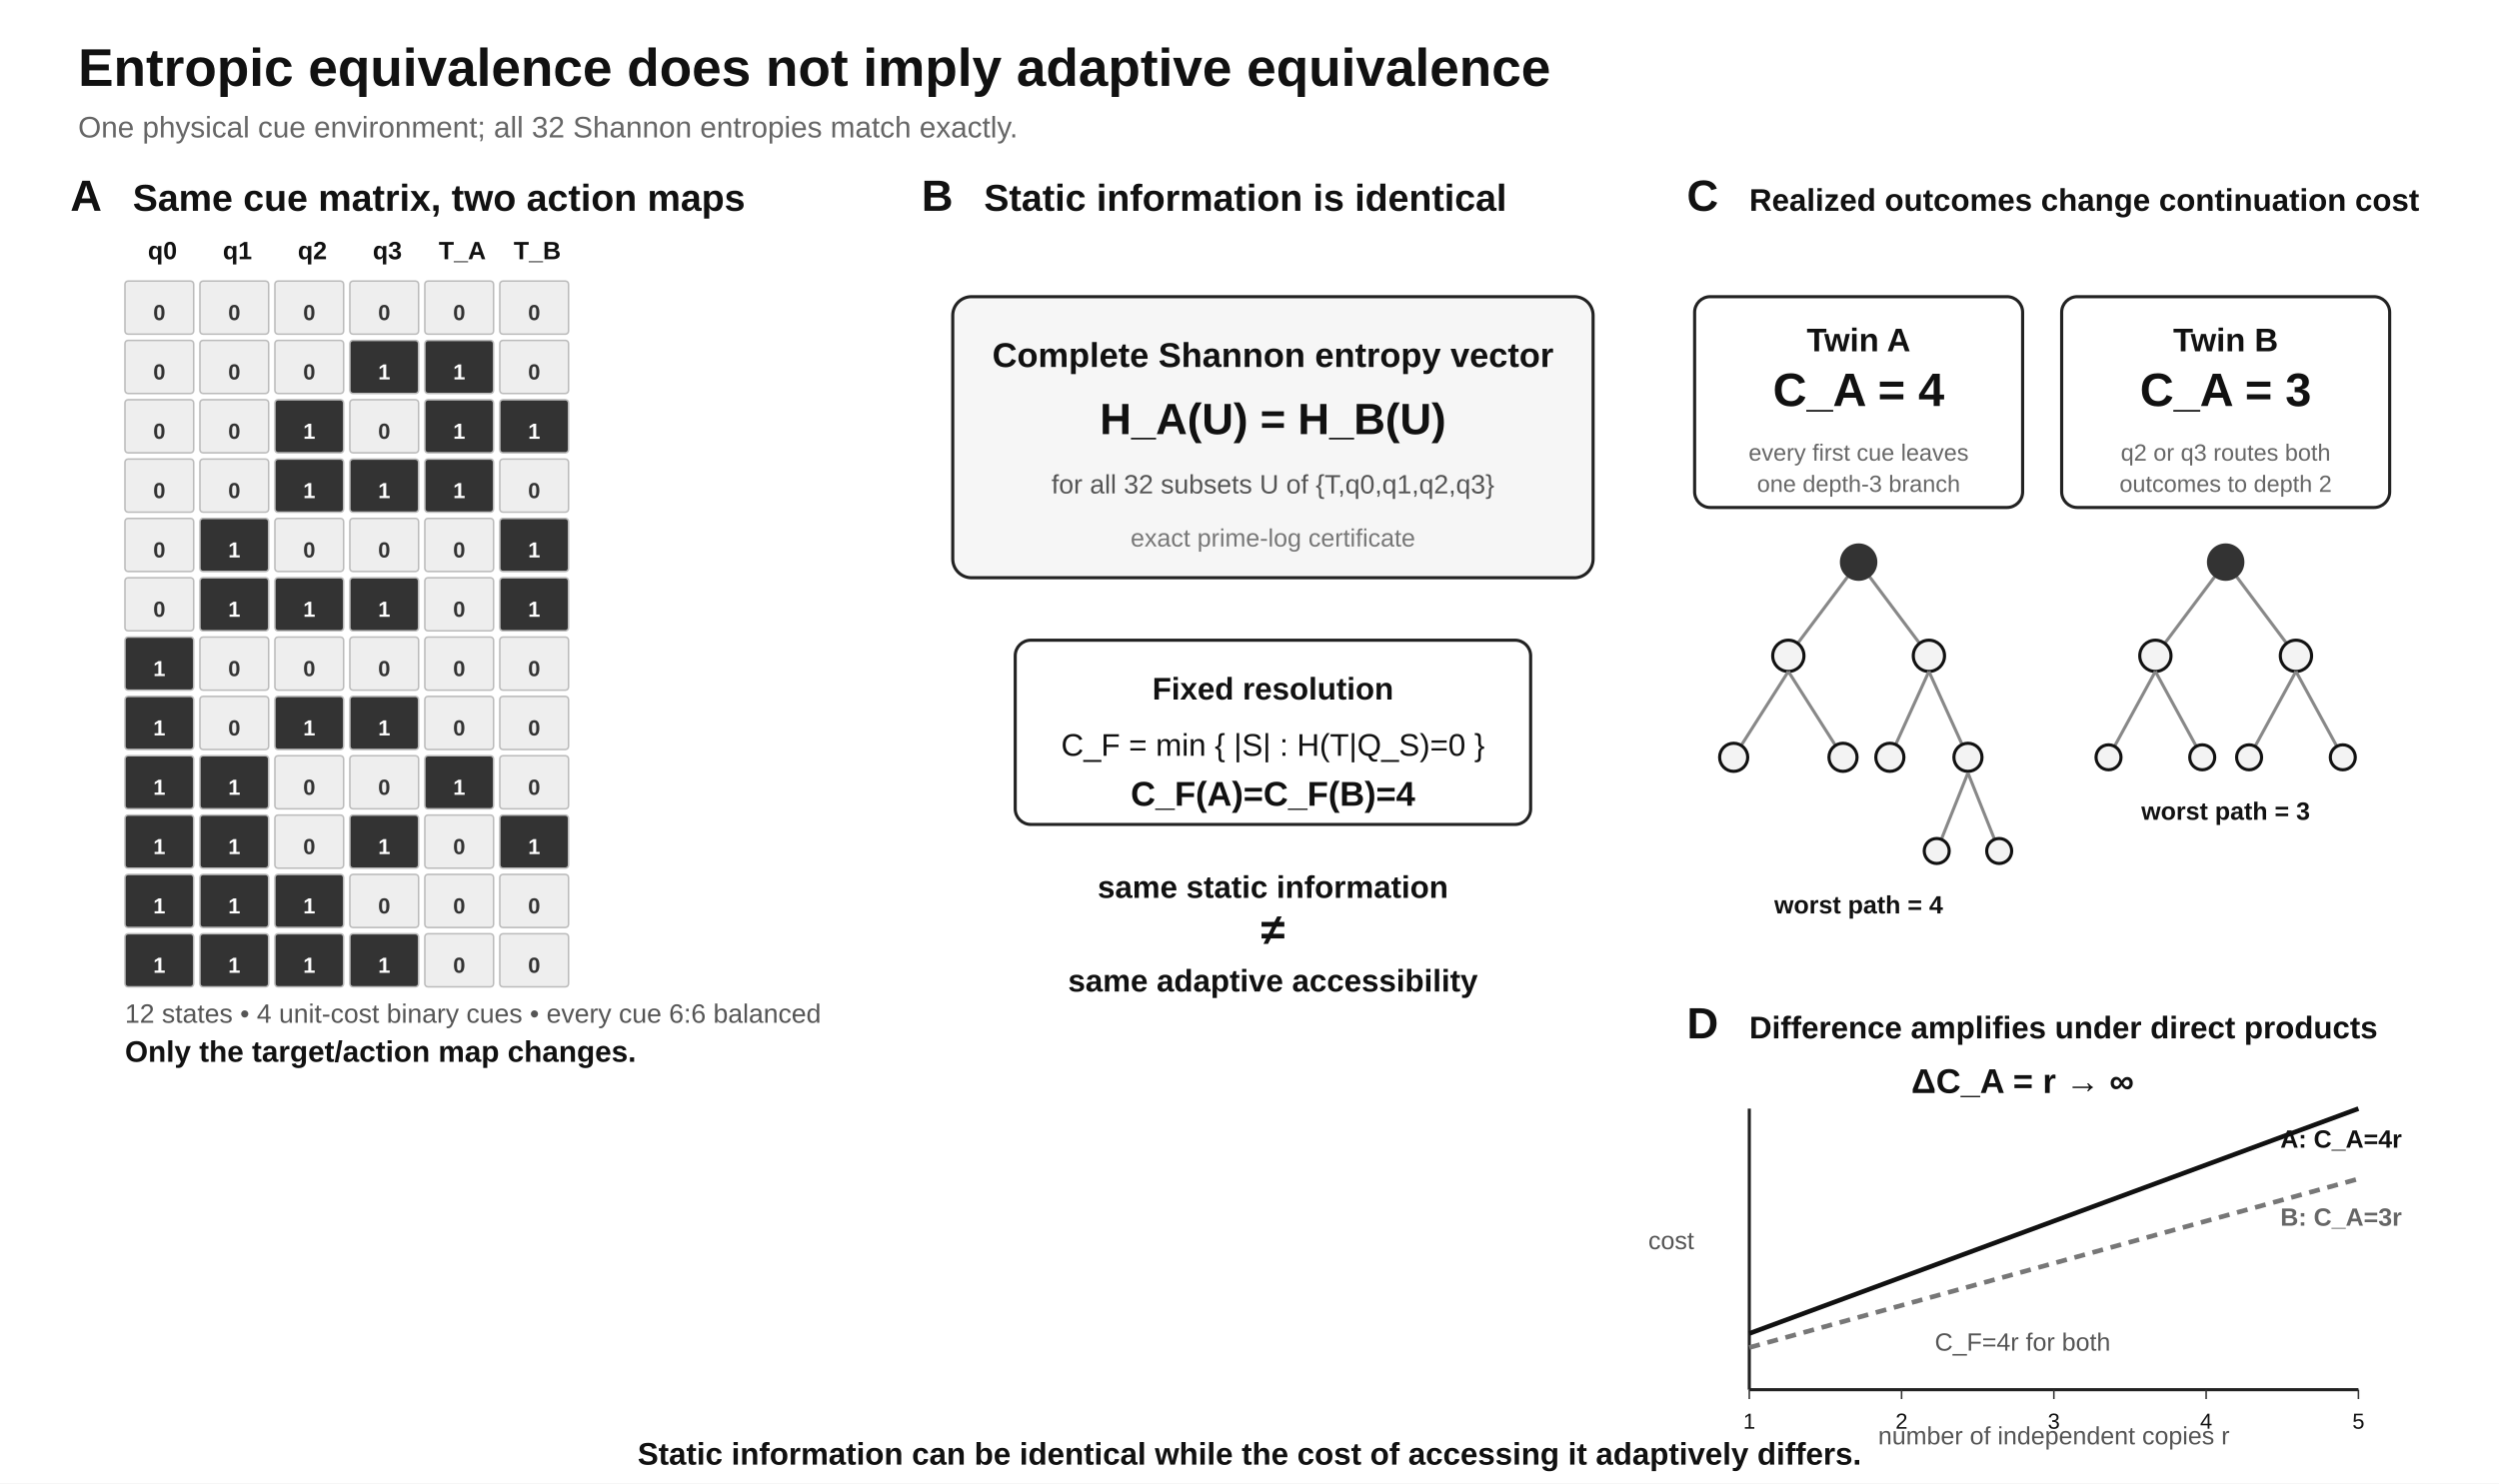
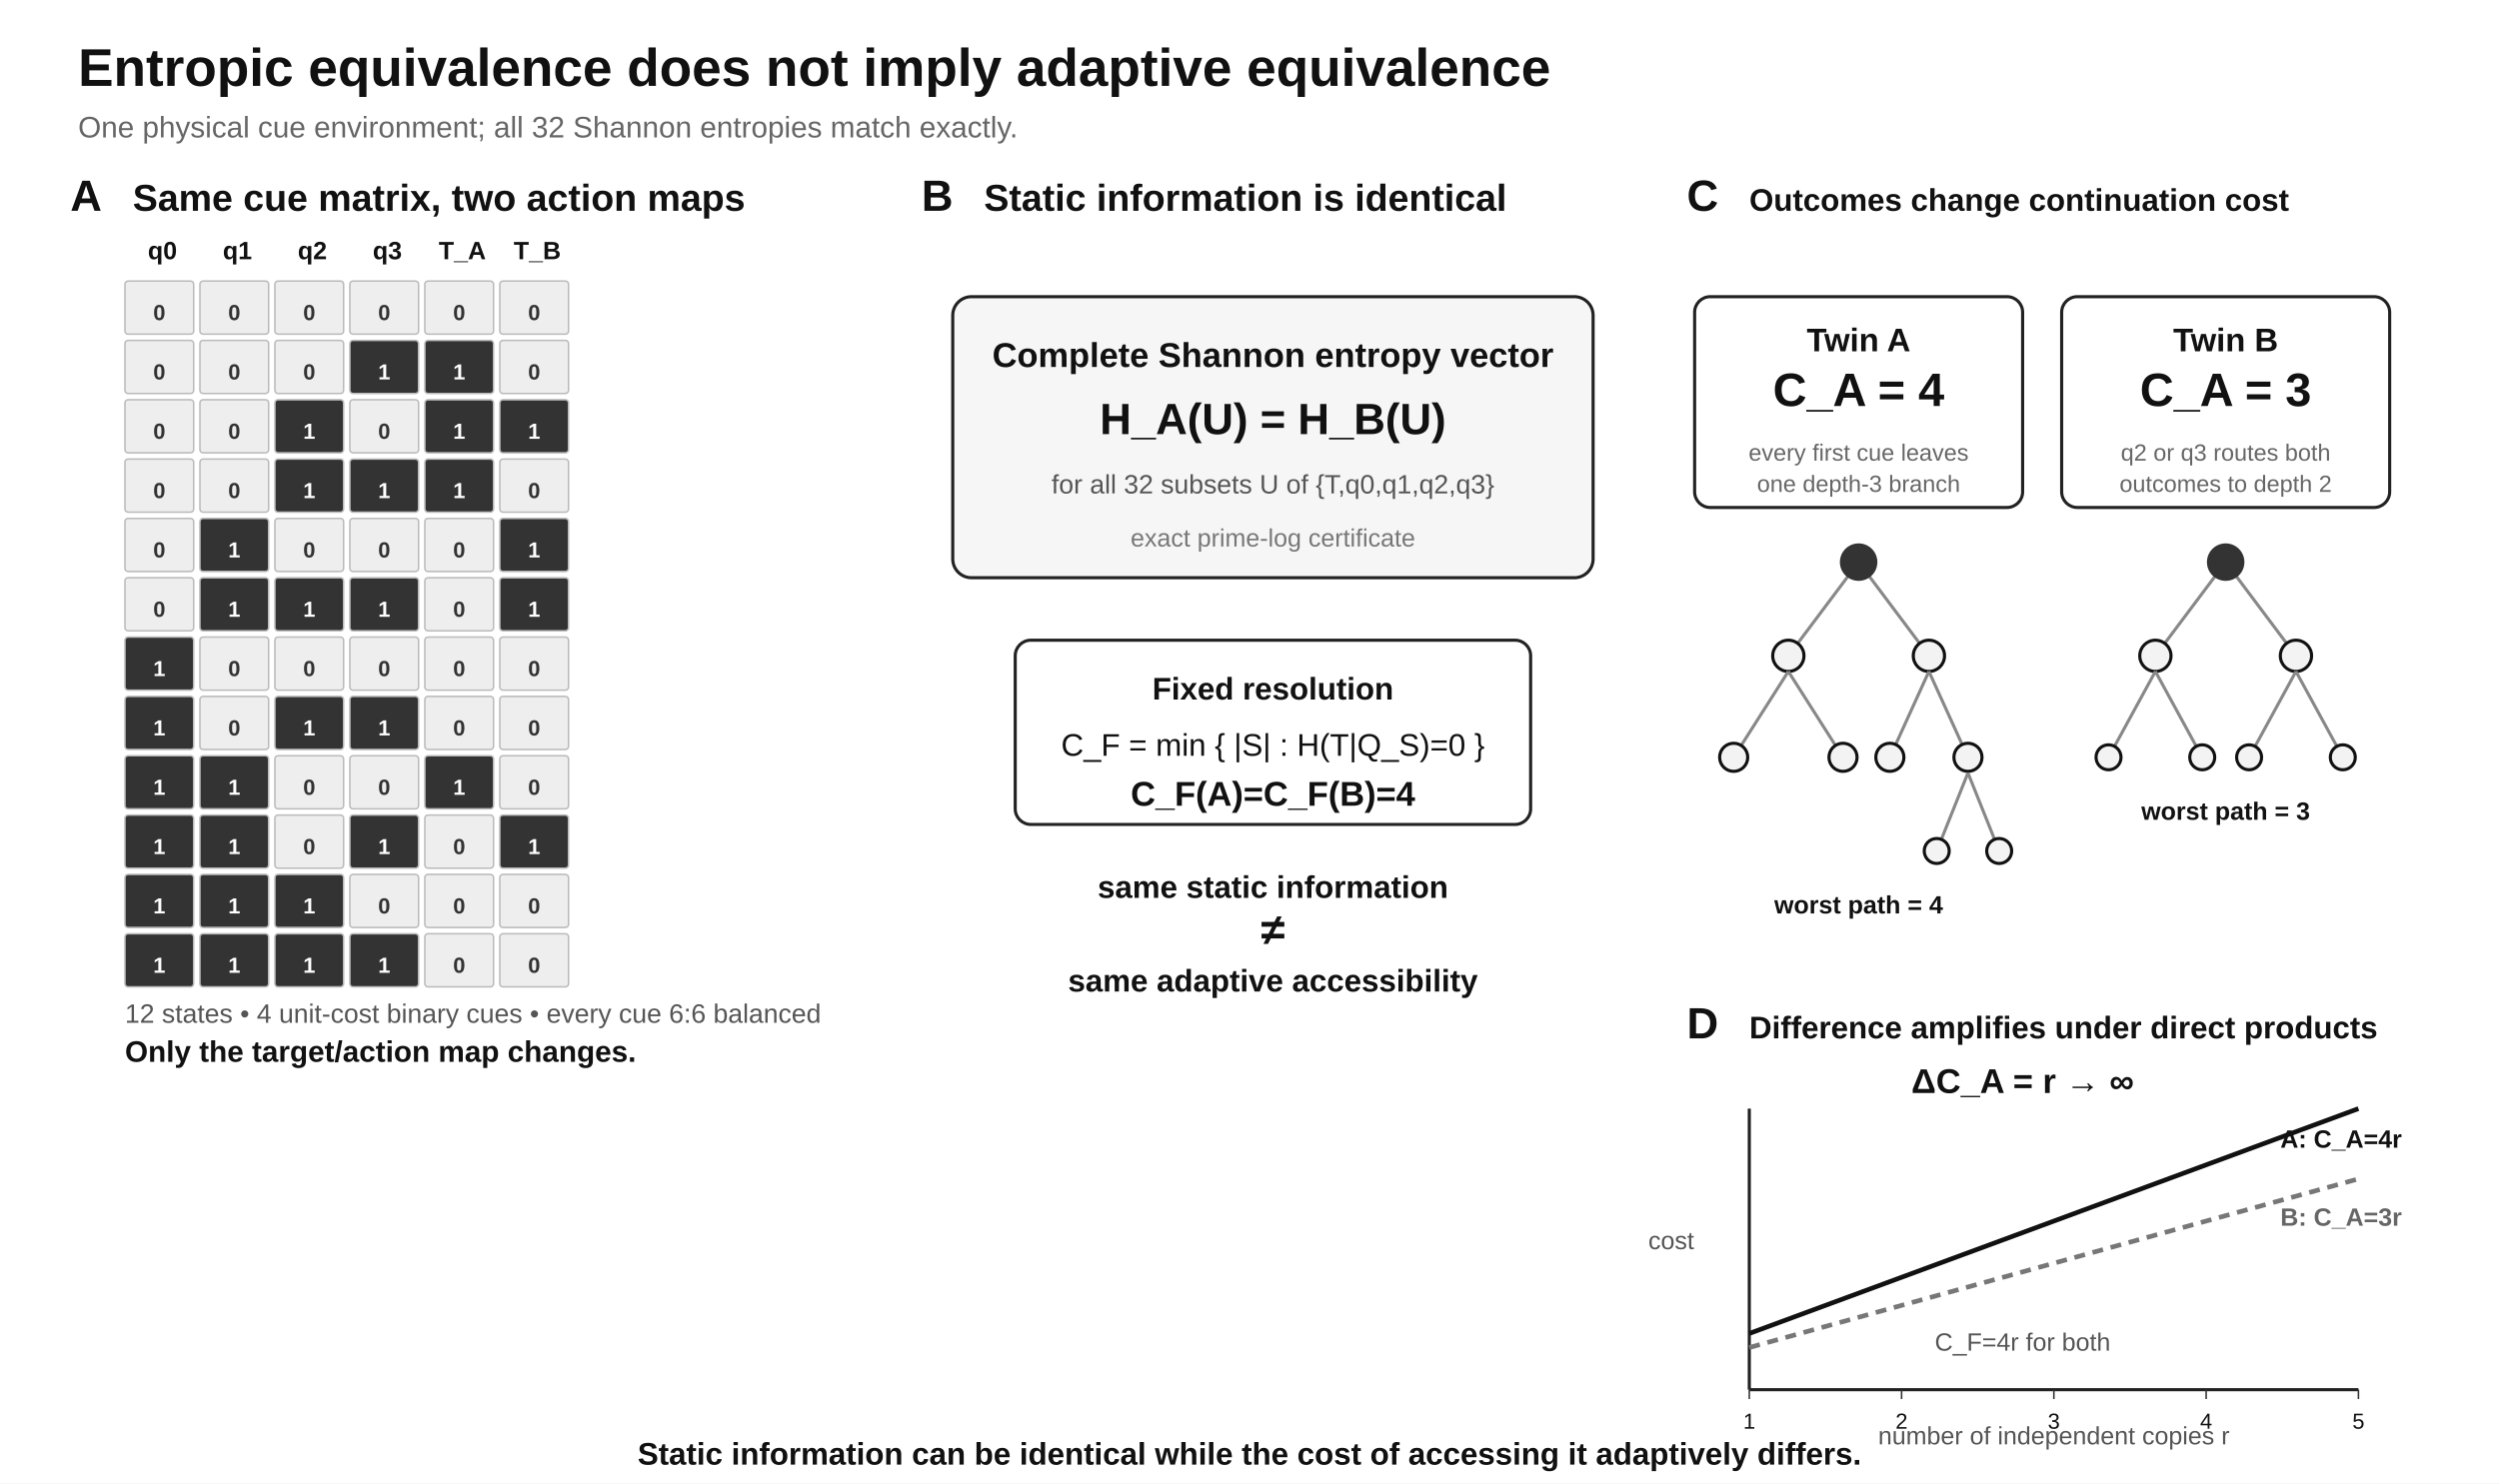
<svg xmlns="http://www.w3.org/2000/svg" width="1600" height="950" viewBox="0 0 1600 950">
  <rect x="0" y="0" width="1600" height="950" fill="#ffffff" />
  <style>text{font-family:Arial,Helvetica,sans-serif}</style>
  <text x="50" y="55" font-size="34" font-weight="bold" text-anchor="start" fill="#111111">Entropic equivalence does not imply adaptive equivalence</text>
  <text x="50" y="88" font-size="19" font-weight="normal" text-anchor="start" fill="#666666">One physical cue environment; all 32 Shannon entropies match exactly.</text>
  <text x="45" y="135" font-size="28" font-weight="bold" text-anchor="start" fill="#111111">A</text>
  <text x="85" y="135" font-size="24" font-weight="bold" text-anchor="start" fill="#111111">Same cue matrix, two action maps</text>
  <text x="104" y="166" font-size="16" font-weight="bold" text-anchor="middle" fill="#111111">q0</text>
  <text x="152" y="166" font-size="16" font-weight="bold" text-anchor="middle" fill="#111111">q1</text>
  <text x="200" y="166" font-size="16" font-weight="bold" text-anchor="middle" fill="#111111">q2</text>
  <text x="248" y="166" font-size="16" font-weight="bold" text-anchor="middle" fill="#111111">q3</text>
  <text x="296" y="166" font-size="16" font-weight="bold" text-anchor="middle" fill="#111111">T_A</text>
  <text x="344" y="166" font-size="16" font-weight="bold" text-anchor="middle" fill="#111111">T_B</text>
  <rect x="80" y="180" width="44" height="34" rx="2" fill="#eeeeee" stroke="#bbbbbb" stroke-width="1" />
  <text x="102" y="205" font-size="14" font-weight="bold" text-anchor="middle" fill="#333333">0</text>
  <rect x="128" y="180" width="44" height="34" rx="2" fill="#eeeeee" stroke="#bbbbbb" stroke-width="1" />
  <text x="150" y="205" font-size="14" font-weight="bold" text-anchor="middle" fill="#333333">0</text>
  <rect x="176" y="180" width="44" height="34" rx="2" fill="#eeeeee" stroke="#bbbbbb" stroke-width="1" />
  <text x="198" y="205" font-size="14" font-weight="bold" text-anchor="middle" fill="#333333">0</text>
  <rect x="224" y="180" width="44" height="34" rx="2" fill="#eeeeee" stroke="#bbbbbb" stroke-width="1" />
  <text x="246" y="205" font-size="14" font-weight="bold" text-anchor="middle" fill="#333333">0</text>
  <rect x="272" y="180" width="44" height="34" rx="2" fill="#eeeeee" stroke="#bbbbbb" stroke-width="1" />
  <text x="294" y="205" font-size="14" font-weight="bold" text-anchor="middle" fill="#333333">0</text>
  <rect x="320" y="180" width="44" height="34" rx="2" fill="#eeeeee" stroke="#bbbbbb" stroke-width="1" />
  <text x="342" y="205" font-size="14" font-weight="bold" text-anchor="middle" fill="#333333">0</text>
  <rect x="80" y="218" width="44" height="34" rx="2" fill="#eeeeee" stroke="#bbbbbb" stroke-width="1" />
  <text x="102" y="243" font-size="14" font-weight="bold" text-anchor="middle" fill="#333333">0</text>
  <rect x="128" y="218" width="44" height="34" rx="2" fill="#eeeeee" stroke="#bbbbbb" stroke-width="1" />
  <text x="150" y="243" font-size="14" font-weight="bold" text-anchor="middle" fill="#333333">0</text>
  <rect x="176" y="218" width="44" height="34" rx="2" fill="#eeeeee" stroke="#bbbbbb" stroke-width="1" />
  <text x="198" y="243" font-size="14" font-weight="bold" text-anchor="middle" fill="#333333">0</text>
  <rect x="224" y="218" width="44" height="34" rx="2" fill="#333333" stroke="#bbbbbb" stroke-width="1" />
  <text x="246" y="243" font-size="14" font-weight="bold" text-anchor="middle" fill="#ffffff">1</text>
  <rect x="272" y="218" width="44" height="34" rx="2" fill="#333333" stroke="#bbbbbb" stroke-width="1" />
  <text x="294" y="243" font-size="14" font-weight="bold" text-anchor="middle" fill="#ffffff">1</text>
  <rect x="320" y="218" width="44" height="34" rx="2" fill="#eeeeee" stroke="#bbbbbb" stroke-width="1" />
  <text x="342" y="243" font-size="14" font-weight="bold" text-anchor="middle" fill="#333333">0</text>
  <rect x="80" y="256" width="44" height="34" rx="2" fill="#eeeeee" stroke="#bbbbbb" stroke-width="1" />
  <text x="102" y="281" font-size="14" font-weight="bold" text-anchor="middle" fill="#333333">0</text>
  <rect x="128" y="256" width="44" height="34" rx="2" fill="#eeeeee" stroke="#bbbbbb" stroke-width="1" />
  <text x="150" y="281" font-size="14" font-weight="bold" text-anchor="middle" fill="#333333">0</text>
  <rect x="176" y="256" width="44" height="34" rx="2" fill="#333333" stroke="#bbbbbb" stroke-width="1" />
  <text x="198" y="281" font-size="14" font-weight="bold" text-anchor="middle" fill="#ffffff">1</text>
  <rect x="224" y="256" width="44" height="34" rx="2" fill="#eeeeee" stroke="#bbbbbb" stroke-width="1" />
  <text x="246" y="281" font-size="14" font-weight="bold" text-anchor="middle" fill="#333333">0</text>
  <rect x="272" y="256" width="44" height="34" rx="2" fill="#333333" stroke="#bbbbbb" stroke-width="1" />
  <text x="294" y="281" font-size="14" font-weight="bold" text-anchor="middle" fill="#ffffff">1</text>
  <rect x="320" y="256" width="44" height="34" rx="2" fill="#333333" stroke="#bbbbbb" stroke-width="1" />
  <text x="342" y="281" font-size="14" font-weight="bold" text-anchor="middle" fill="#ffffff">1</text>
  <rect x="80" y="294" width="44" height="34" rx="2" fill="#eeeeee" stroke="#bbbbbb" stroke-width="1" />
  <text x="102" y="319" font-size="14" font-weight="bold" text-anchor="middle" fill="#333333">0</text>
  <rect x="128" y="294" width="44" height="34" rx="2" fill="#eeeeee" stroke="#bbbbbb" stroke-width="1" />
  <text x="150" y="319" font-size="14" font-weight="bold" text-anchor="middle" fill="#333333">0</text>
  <rect x="176" y="294" width="44" height="34" rx="2" fill="#333333" stroke="#bbbbbb" stroke-width="1" />
  <text x="198" y="319" font-size="14" font-weight="bold" text-anchor="middle" fill="#ffffff">1</text>
  <rect x="224" y="294" width="44" height="34" rx="2" fill="#333333" stroke="#bbbbbb" stroke-width="1" />
  <text x="246" y="319" font-size="14" font-weight="bold" text-anchor="middle" fill="#ffffff">1</text>
  <rect x="272" y="294" width="44" height="34" rx="2" fill="#333333" stroke="#bbbbbb" stroke-width="1" />
  <text x="294" y="319" font-size="14" font-weight="bold" text-anchor="middle" fill="#ffffff">1</text>
  <rect x="320" y="294" width="44" height="34" rx="2" fill="#eeeeee" stroke="#bbbbbb" stroke-width="1" />
  <text x="342" y="319" font-size="14" font-weight="bold" text-anchor="middle" fill="#333333">0</text>
  <rect x="80" y="332" width="44" height="34" rx="2" fill="#eeeeee" stroke="#bbbbbb" stroke-width="1" />
  <text x="102" y="357" font-size="14" font-weight="bold" text-anchor="middle" fill="#333333">0</text>
  <rect x="128" y="332" width="44" height="34" rx="2" fill="#333333" stroke="#bbbbbb" stroke-width="1" />
  <text x="150" y="357" font-size="14" font-weight="bold" text-anchor="middle" fill="#ffffff">1</text>
  <rect x="176" y="332" width="44" height="34" rx="2" fill="#eeeeee" stroke="#bbbbbb" stroke-width="1" />
  <text x="198" y="357" font-size="14" font-weight="bold" text-anchor="middle" fill="#333333">0</text>
  <rect x="224" y="332" width="44" height="34" rx="2" fill="#eeeeee" stroke="#bbbbbb" stroke-width="1" />
  <text x="246" y="357" font-size="14" font-weight="bold" text-anchor="middle" fill="#333333">0</text>
  <rect x="272" y="332" width="44" height="34" rx="2" fill="#eeeeee" stroke="#bbbbbb" stroke-width="1" />
  <text x="294" y="357" font-size="14" font-weight="bold" text-anchor="middle" fill="#333333">0</text>
  <rect x="320" y="332" width="44" height="34" rx="2" fill="#333333" stroke="#bbbbbb" stroke-width="1" />
  <text x="342" y="357" font-size="14" font-weight="bold" text-anchor="middle" fill="#ffffff">1</text>
  <rect x="80" y="370" width="44" height="34" rx="2" fill="#eeeeee" stroke="#bbbbbb" stroke-width="1" />
  <text x="102" y="395" font-size="14" font-weight="bold" text-anchor="middle" fill="#333333">0</text>
  <rect x="128" y="370" width="44" height="34" rx="2" fill="#333333" stroke="#bbbbbb" stroke-width="1" />
  <text x="150" y="395" font-size="14" font-weight="bold" text-anchor="middle" fill="#ffffff">1</text>
  <rect x="176" y="370" width="44" height="34" rx="2" fill="#333333" stroke="#bbbbbb" stroke-width="1" />
  <text x="198" y="395" font-size="14" font-weight="bold" text-anchor="middle" fill="#ffffff">1</text>
  <rect x="224" y="370" width="44" height="34" rx="2" fill="#333333" stroke="#bbbbbb" stroke-width="1" />
  <text x="246" y="395" font-size="14" font-weight="bold" text-anchor="middle" fill="#ffffff">1</text>
  <rect x="272" y="370" width="44" height="34" rx="2" fill="#eeeeee" stroke="#bbbbbb" stroke-width="1" />
  <text x="294" y="395" font-size="14" font-weight="bold" text-anchor="middle" fill="#333333">0</text>
  <rect x="320" y="370" width="44" height="34" rx="2" fill="#333333" stroke="#bbbbbb" stroke-width="1" />
  <text x="342" y="395" font-size="14" font-weight="bold" text-anchor="middle" fill="#ffffff">1</text>
  <rect x="80" y="408" width="44" height="34" rx="2" fill="#333333" stroke="#bbbbbb" stroke-width="1" />
  <text x="102" y="433" font-size="14" font-weight="bold" text-anchor="middle" fill="#ffffff">1</text>
  <rect x="128" y="408" width="44" height="34" rx="2" fill="#eeeeee" stroke="#bbbbbb" stroke-width="1" />
  <text x="150" y="433" font-size="14" font-weight="bold" text-anchor="middle" fill="#333333">0</text>
  <rect x="176" y="408" width="44" height="34" rx="2" fill="#eeeeee" stroke="#bbbbbb" stroke-width="1" />
  <text x="198" y="433" font-size="14" font-weight="bold" text-anchor="middle" fill="#333333">0</text>
  <rect x="224" y="408" width="44" height="34" rx="2" fill="#eeeeee" stroke="#bbbbbb" stroke-width="1" />
  <text x="246" y="433" font-size="14" font-weight="bold" text-anchor="middle" fill="#333333">0</text>
  <rect x="272" y="408" width="44" height="34" rx="2" fill="#eeeeee" stroke="#bbbbbb" stroke-width="1" />
  <text x="294" y="433" font-size="14" font-weight="bold" text-anchor="middle" fill="#333333">0</text>
  <rect x="320" y="408" width="44" height="34" rx="2" fill="#eeeeee" stroke="#bbbbbb" stroke-width="1" />
  <text x="342" y="433" font-size="14" font-weight="bold" text-anchor="middle" fill="#333333">0</text>
  <rect x="80" y="446" width="44" height="34" rx="2" fill="#333333" stroke="#bbbbbb" stroke-width="1" />
  <text x="102" y="471" font-size="14" font-weight="bold" text-anchor="middle" fill="#ffffff">1</text>
  <rect x="128" y="446" width="44" height="34" rx="2" fill="#eeeeee" stroke="#bbbbbb" stroke-width="1" />
  <text x="150" y="471" font-size="14" font-weight="bold" text-anchor="middle" fill="#333333">0</text>
  <rect x="176" y="446" width="44" height="34" rx="2" fill="#333333" stroke="#bbbbbb" stroke-width="1" />
  <text x="198" y="471" font-size="14" font-weight="bold" text-anchor="middle" fill="#ffffff">1</text>
  <rect x="224" y="446" width="44" height="34" rx="2" fill="#333333" stroke="#bbbbbb" stroke-width="1" />
  <text x="246" y="471" font-size="14" font-weight="bold" text-anchor="middle" fill="#ffffff">1</text>
  <rect x="272" y="446" width="44" height="34" rx="2" fill="#eeeeee" stroke="#bbbbbb" stroke-width="1" />
  <text x="294" y="471" font-size="14" font-weight="bold" text-anchor="middle" fill="#333333">0</text>
  <rect x="320" y="446" width="44" height="34" rx="2" fill="#eeeeee" stroke="#bbbbbb" stroke-width="1" />
  <text x="342" y="471" font-size="14" font-weight="bold" text-anchor="middle" fill="#333333">0</text>
  <rect x="80" y="484" width="44" height="34" rx="2" fill="#333333" stroke="#bbbbbb" stroke-width="1" />
  <text x="102" y="509" font-size="14" font-weight="bold" text-anchor="middle" fill="#ffffff">1</text>
  <rect x="128" y="484" width="44" height="34" rx="2" fill="#333333" stroke="#bbbbbb" stroke-width="1" />
  <text x="150" y="509" font-size="14" font-weight="bold" text-anchor="middle" fill="#ffffff">1</text>
  <rect x="176" y="484" width="44" height="34" rx="2" fill="#eeeeee" stroke="#bbbbbb" stroke-width="1" />
  <text x="198" y="509" font-size="14" font-weight="bold" text-anchor="middle" fill="#333333">0</text>
  <rect x="224" y="484" width="44" height="34" rx="2" fill="#eeeeee" stroke="#bbbbbb" stroke-width="1" />
  <text x="246" y="509" font-size="14" font-weight="bold" text-anchor="middle" fill="#333333">0</text>
  <rect x="272" y="484" width="44" height="34" rx="2" fill="#333333" stroke="#bbbbbb" stroke-width="1" />
  <text x="294" y="509" font-size="14" font-weight="bold" text-anchor="middle" fill="#ffffff">1</text>
  <rect x="320" y="484" width="44" height="34" rx="2" fill="#eeeeee" stroke="#bbbbbb" stroke-width="1" />
  <text x="342" y="509" font-size="14" font-weight="bold" text-anchor="middle" fill="#333333">0</text>
  <rect x="80" y="522" width="44" height="34" rx="2" fill="#333333" stroke="#bbbbbb" stroke-width="1" />
  <text x="102" y="547" font-size="14" font-weight="bold" text-anchor="middle" fill="#ffffff">1</text>
  <rect x="128" y="522" width="44" height="34" rx="2" fill="#333333" stroke="#bbbbbb" stroke-width="1" />
  <text x="150" y="547" font-size="14" font-weight="bold" text-anchor="middle" fill="#ffffff">1</text>
  <rect x="176" y="522" width="44" height="34" rx="2" fill="#eeeeee" stroke="#bbbbbb" stroke-width="1" />
  <text x="198" y="547" font-size="14" font-weight="bold" text-anchor="middle" fill="#333333">0</text>
  <rect x="224" y="522" width="44" height="34" rx="2" fill="#333333" stroke="#bbbbbb" stroke-width="1" />
  <text x="246" y="547" font-size="14" font-weight="bold" text-anchor="middle" fill="#ffffff">1</text>
  <rect x="272" y="522" width="44" height="34" rx="2" fill="#eeeeee" stroke="#bbbbbb" stroke-width="1" />
  <text x="294" y="547" font-size="14" font-weight="bold" text-anchor="middle" fill="#333333">0</text>
  <rect x="320" y="522" width="44" height="34" rx="2" fill="#333333" stroke="#bbbbbb" stroke-width="1" />
  <text x="342" y="547" font-size="14" font-weight="bold" text-anchor="middle" fill="#ffffff">1</text>
  <rect x="80" y="560" width="44" height="34" rx="2" fill="#333333" stroke="#bbbbbb" stroke-width="1" />
  <text x="102" y="585" font-size="14" font-weight="bold" text-anchor="middle" fill="#ffffff">1</text>
  <rect x="128" y="560" width="44" height="34" rx="2" fill="#333333" stroke="#bbbbbb" stroke-width="1" />
  <text x="150" y="585" font-size="14" font-weight="bold" text-anchor="middle" fill="#ffffff">1</text>
  <rect x="176" y="560" width="44" height="34" rx="2" fill="#333333" stroke="#bbbbbb" stroke-width="1" />
  <text x="198" y="585" font-size="14" font-weight="bold" text-anchor="middle" fill="#ffffff">1</text>
  <rect x="224" y="560" width="44" height="34" rx="2" fill="#eeeeee" stroke="#bbbbbb" stroke-width="1" />
  <text x="246" y="585" font-size="14" font-weight="bold" text-anchor="middle" fill="#333333">0</text>
  <rect x="272" y="560" width="44" height="34" rx="2" fill="#eeeeee" stroke="#bbbbbb" stroke-width="1" />
  <text x="294" y="585" font-size="14" font-weight="bold" text-anchor="middle" fill="#333333">0</text>
  <rect x="320" y="560" width="44" height="34" rx="2" fill="#eeeeee" stroke="#bbbbbb" stroke-width="1" />
  <text x="342" y="585" font-size="14" font-weight="bold" text-anchor="middle" fill="#333333">0</text>
  <rect x="80" y="598" width="44" height="34" rx="2" fill="#333333" stroke="#bbbbbb" stroke-width="1" />
  <text x="102" y="623" font-size="14" font-weight="bold" text-anchor="middle" fill="#ffffff">1</text>
  <rect x="128" y="598" width="44" height="34" rx="2" fill="#333333" stroke="#bbbbbb" stroke-width="1" />
  <text x="150" y="623" font-size="14" font-weight="bold" text-anchor="middle" fill="#ffffff">1</text>
  <rect x="176" y="598" width="44" height="34" rx="2" fill="#333333" stroke="#bbbbbb" stroke-width="1" />
  <text x="198" y="623" font-size="14" font-weight="bold" text-anchor="middle" fill="#ffffff">1</text>
  <rect x="224" y="598" width="44" height="34" rx="2" fill="#333333" stroke="#bbbbbb" stroke-width="1" />
  <text x="246" y="623" font-size="14" font-weight="bold" text-anchor="middle" fill="#ffffff">1</text>
  <rect x="272" y="598" width="44" height="34" rx="2" fill="#eeeeee" stroke="#bbbbbb" stroke-width="1" />
  <text x="294" y="623" font-size="14" font-weight="bold" text-anchor="middle" fill="#333333">0</text>
  <rect x="320" y="598" width="44" height="34" rx="2" fill="#eeeeee" stroke="#bbbbbb" stroke-width="1" />
  <text x="342" y="623" font-size="14" font-weight="bold" text-anchor="middle" fill="#333333">0</text>
  <text x="80" y="655" font-size="17" font-weight="normal" text-anchor="start" fill="#555555">12 states • 4 unit-cost binary cues • every cue 6:6 balanced</text>
  <text x="80" y="680" font-size="19" font-weight="bold" text-anchor="start" fill="#111111">Only the target/action map changes.</text>
  <text x="590" y="135" font-size="28" font-weight="bold" text-anchor="start" fill="#111111">B</text>
  <text x="630" y="135" font-size="24" font-weight="bold" text-anchor="start" fill="#111111">Static information is identical</text>
  <rect x="610" y="190" width="410" height="180" rx="12" fill="#f6f6f6" stroke="#222222" stroke-width="2" />
  <text x="815" y="235" font-size="22" font-weight="bold" text-anchor="middle" fill="#111111">Complete Shannon entropy vector</text>
  <text x="815" y="278" font-size="28" font-weight="bold" text-anchor="middle" fill="#111111">H_A(U) = H_B(U)</text>
  <text x="815" y="316" font-size="17" font-weight="normal" text-anchor="middle" fill="#555555">for all 32 subsets U of {T,q0,q1,q2,q3}</text>
  <text x="815" y="350" font-size="16" font-weight="normal" text-anchor="middle" fill="#777777">exact prime-log certificate</text>
  <rect x="650" y="410" width="330" height="118" rx="10" fill="#ffffff" stroke="#222222" stroke-width="2" />
  <text x="815" y="448" font-size="20" font-weight="bold" text-anchor="middle" fill="#111111">Fixed resolution</text>
  <text x="815" y="484" font-size="20" font-weight="normal" text-anchor="middle" fill="#111111">C_F = min { |S| : H(T|Q_S)=0 }</text>
  <text x="815" y="516" font-size="22" font-weight="bold" text-anchor="middle" fill="#111111">C_F(A)=C_F(B)=4</text>
  <text x="815" y="575" font-size="20" font-weight="bold" text-anchor="middle" fill="#111111">same static information</text>
  <text x="815" y="605" font-size="28" font-weight="bold" text-anchor="middle" fill="#111111">≠</text>
  <text x="815" y="635" font-size="20" font-weight="bold" text-anchor="middle" fill="#111111">same adaptive accessibility</text>
  <text x="1080" y="135" font-size="28" font-weight="bold" text-anchor="start" fill="#111111">C</text>
-   <text x="1120" y="135" font-size="20" font-weight="bold" text-anchor="start" fill="#111111">Realized outcomes change continuation cost</text>
+   <text x="1120" y="135" font-size="20" font-weight="bold" text-anchor="start" fill="#111111">Outcomes change continuation cost</text>
  <rect x="1085" y="190" width="210" height="135" rx="10" fill="#ffffff" stroke="#222222" stroke-width="2" />
  <rect x="1320" y="190" width="210" height="135" rx="10" fill="#ffffff" stroke="#222222" stroke-width="2" />
  <text x="1190" y="225" font-size="21" font-weight="bold" text-anchor="middle" fill="#111111">Twin A</text>
  <text x="1425" y="225" font-size="21" font-weight="bold" text-anchor="middle" fill="#111111">Twin B</text>
  <text x="1190" y="260" font-size="30" font-weight="bold" text-anchor="middle" fill="#111111">C_A = 4</text>
  <text x="1425" y="260" font-size="30" font-weight="bold" text-anchor="middle" fill="#111111">C_A = 3</text>
  <text x="1190" y="295" font-size="15" font-weight="normal" text-anchor="middle" fill="#666666">every first cue leaves</text>
  <text x="1190" y="315" font-size="15" font-weight="normal" text-anchor="middle" fill="#666666">one depth-3 branch</text>
  <text x="1425" y="295" font-size="15" font-weight="normal" text-anchor="middle" fill="#666666">q2 or q3 routes both</text>
  <text x="1425" y="315" font-size="15" font-weight="normal" text-anchor="middle" fill="#666666">outcomes to depth 2</text>
  <line x1="1190" y1="360" x2="1145" y2="420" stroke="#888888" stroke-width="2" />
  <line x1="1190" y1="360" x2="1235" y2="420" stroke="#888888" stroke-width="2" />
  <circle cx="1190" cy="360" r="11" fill="#333333" stroke="#333333" stroke-width="2" />
  <circle cx="1145" cy="420" r="10" fill="#f3f3f3" stroke="#111111" stroke-width="2" />
  <circle cx="1235" cy="420" r="10" fill="#f3f3f3" stroke="#111111" stroke-width="2" />
  <line x1="1145" y1="430" x2="1110" y2="485" stroke="#888888" stroke-width="2" />
  <line x1="1145" y1="430" x2="1180" y2="485" stroke="#888888" stroke-width="2" />
  <circle cx="1110" cy="485" r="9" fill="#f3f3f3" stroke="#111111" stroke-width="2" />
  <circle cx="1180" cy="485" r="9" fill="#f3f3f3" stroke="#111111" stroke-width="2" />
  <line x1="1235" y1="430" x2="1210" y2="485" stroke="#888888" stroke-width="2" />
  <line x1="1235" y1="430" x2="1260" y2="485" stroke="#888888" stroke-width="2" />
  <circle cx="1210" cy="485" r="9" fill="#f3f3f3" stroke="#111111" stroke-width="2" />
  <circle cx="1260" cy="485" r="9" fill="#f3f3f3" stroke="#111111" stroke-width="2" />
  <line x1="1260" y1="495" x2="1240" y2="545" stroke="#888888" stroke-width="2" />
  <line x1="1260" y1="495" x2="1280" y2="545" stroke="#888888" stroke-width="2" />
  <circle cx="1240" cy="545" r="8" fill="#f3f3f3" stroke="#111111" stroke-width="2" />
  <circle cx="1280" cy="545" r="8" fill="#f3f3f3" stroke="#111111" stroke-width="2" />
  <text x="1190" y="585" font-size="16" font-weight="bold" text-anchor="middle" fill="#111111">worst path = 4</text>
  <line x1="1425" y1="360" x2="1380" y2="420" stroke="#888888" stroke-width="2" />
  <line x1="1425" y1="360" x2="1470" y2="420" stroke="#888888" stroke-width="2" />
  <circle cx="1425" cy="360" r="11" fill="#333333" stroke="#333333" stroke-width="2" />
  <circle cx="1380" cy="420" r="10" fill="#f3f3f3" stroke="#111111" stroke-width="2" />
  <circle cx="1470" cy="420" r="10" fill="#f3f3f3" stroke="#111111" stroke-width="2" />
  <line x1="1380" y1="430" x2="1350" y2="485" stroke="#888888" stroke-width="2" />
  <line x1="1380" y1="430" x2="1410" y2="485" stroke="#888888" stroke-width="2" />
  <line x1="1470" y1="430" x2="1440" y2="485" stroke="#888888" stroke-width="2" />
  <line x1="1470" y1="430" x2="1500" y2="485" stroke="#888888" stroke-width="2" />
  <circle cx="1350" cy="485" r="8" fill="#f3f3f3" stroke="#111111" stroke-width="2" />
  <circle cx="1410" cy="485" r="8" fill="#f3f3f3" stroke="#111111" stroke-width="2" />
  <circle cx="1440" cy="485" r="8" fill="#f3f3f3" stroke="#111111" stroke-width="2" />
  <circle cx="1500" cy="485" r="8" fill="#f3f3f3" stroke="#111111" stroke-width="2" />
  <text x="1425" y="525" font-size="16" font-weight="bold" text-anchor="middle" fill="#111111">worst path = 3</text>
  <text x="1080" y="665" font-size="28" font-weight="bold" text-anchor="start" fill="#111111">D</text>
  <text x="1120" y="665" font-size="20" font-weight="bold" text-anchor="start" fill="#111111">Difference amplifies under direct products</text>
  <line x1="1120" y1="890" x2="1510" y2="890" stroke="#222222" stroke-width="2" />
  <line x1="1120" y1="890" x2="1120" y2="710" stroke="#222222" stroke-width="2" />
  <text x="1315" y="925" font-size="16" font-weight="normal" text-anchor="middle" fill="#555555">number of independent copies r</text>
  <text x="1070" y="800" font-size="16" font-weight="normal" text-anchor="middle" fill="#555555">cost</text>
  <line x1="1120" y1="890" x2="1120" y2="896" stroke="#333333" stroke-width="1" />
  <text x="1120" y="915" font-size="14" font-weight="normal" text-anchor="middle" fill="#111111">1</text>
  <line x1="1217.5" y1="890" x2="1217.5" y2="896" stroke="#333333" stroke-width="1" />
  <text x="1217.5" y="915" font-size="14" font-weight="normal" text-anchor="middle" fill="#111111">2</text>
  <line x1="1315" y1="890" x2="1315" y2="896" stroke="#333333" stroke-width="1" />
  <text x="1315" y="915" font-size="14" font-weight="normal" text-anchor="middle" fill="#111111">3</text>
  <line x1="1412.5" y1="890" x2="1412.5" y2="896" stroke="#333333" stroke-width="1" />
  <text x="1412.5" y="915" font-size="14" font-weight="normal" text-anchor="middle" fill="#111111">4</text>
  <line x1="1510" y1="890" x2="1510" y2="896" stroke="#333333" stroke-width="1" />
  <text x="1510" y="915" font-size="14" font-weight="normal" text-anchor="middle" fill="#111111">5</text>
  <polyline points="1120,854 1217.5,818 1315,782 1412.5,746 1510,710" fill="none" stroke="#111111" stroke-width="3" />
  <polyline points="1120,863 1217.5,836 1315,809 1412.5,782 1510,755" fill="none" stroke="#777777" stroke-width="3" stroke-dasharray="7 5" />
  <text x="1460" y="735" font-size="16" font-weight="bold" text-anchor="start" fill="#111111">A: C_A=4r</text>
  <text x="1460" y="785" font-size="16" font-weight="bold" text-anchor="start" fill="#666666">B: C_A=3r</text>
  <text x="1295" y="865" font-size="16" font-weight="normal" text-anchor="middle" fill="#555555">C_F=4r for both</text>
  <text x="1295" y="700" font-size="22" font-weight="bold" text-anchor="middle" fill="#111111">ΔC_A = r → ∞</text>
  <text x="800" y="938" font-size="20" font-weight="bold" text-anchor="middle" fill="#111111">Static information can be identical while the cost of accessing it adaptively differs.</text>
</svg>
